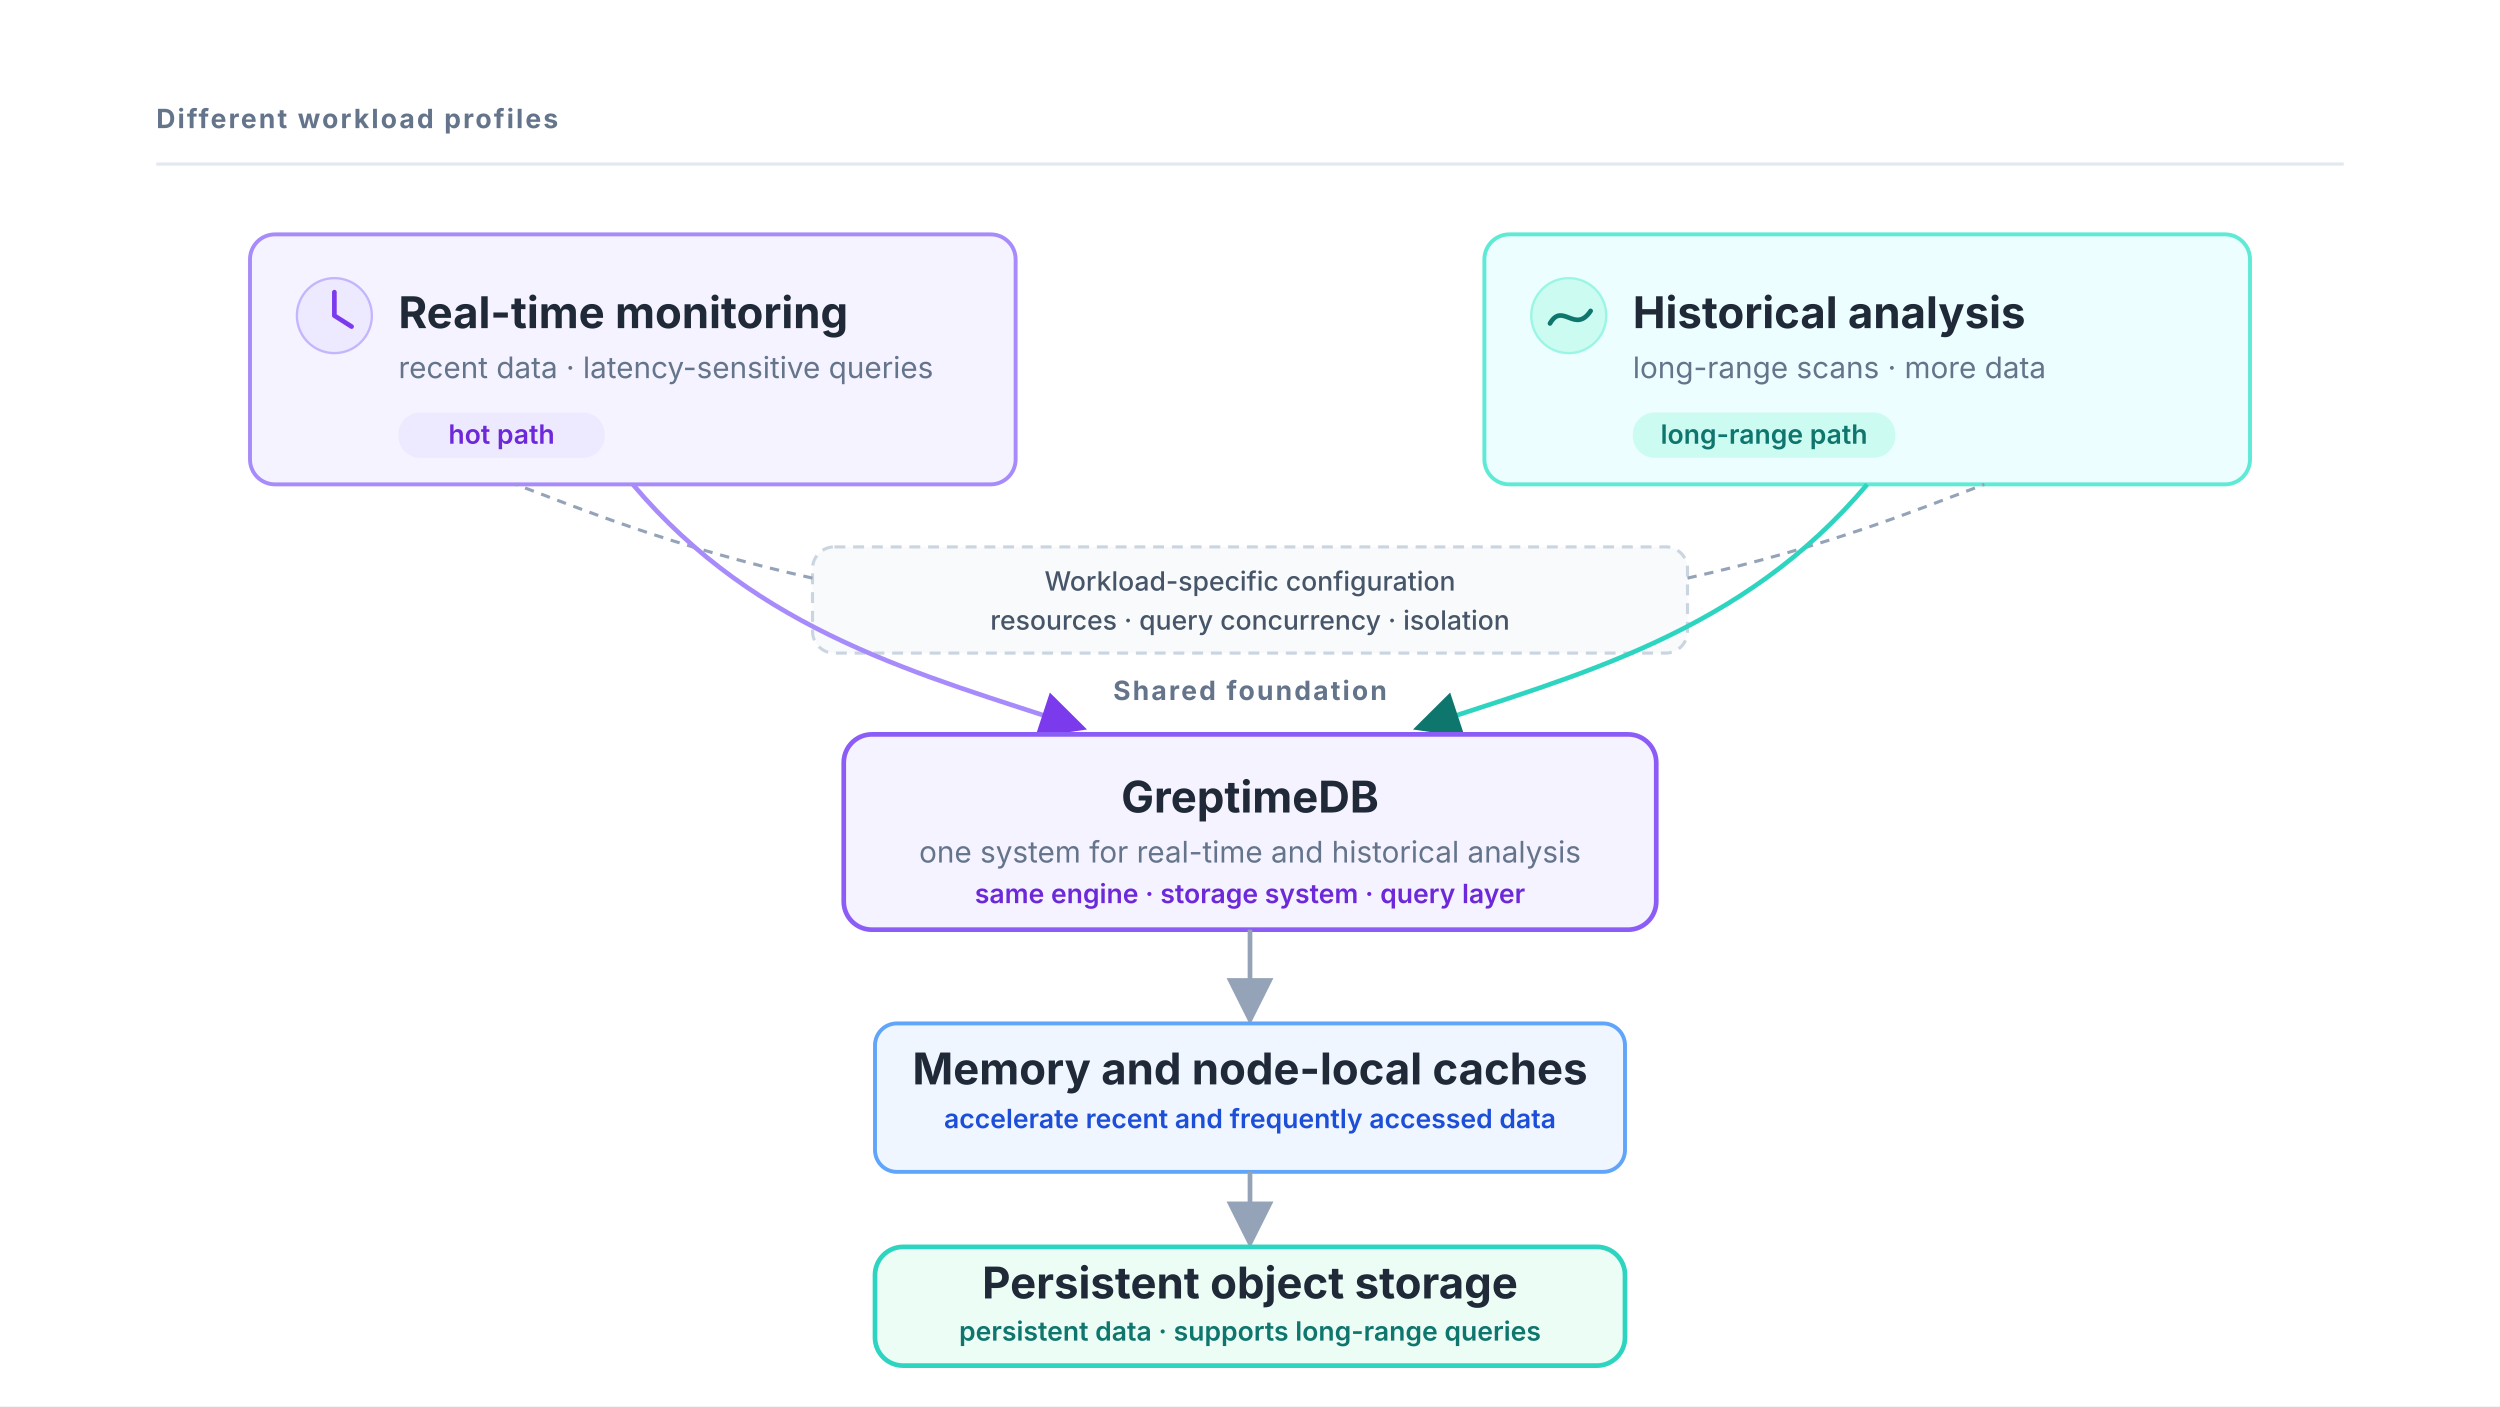
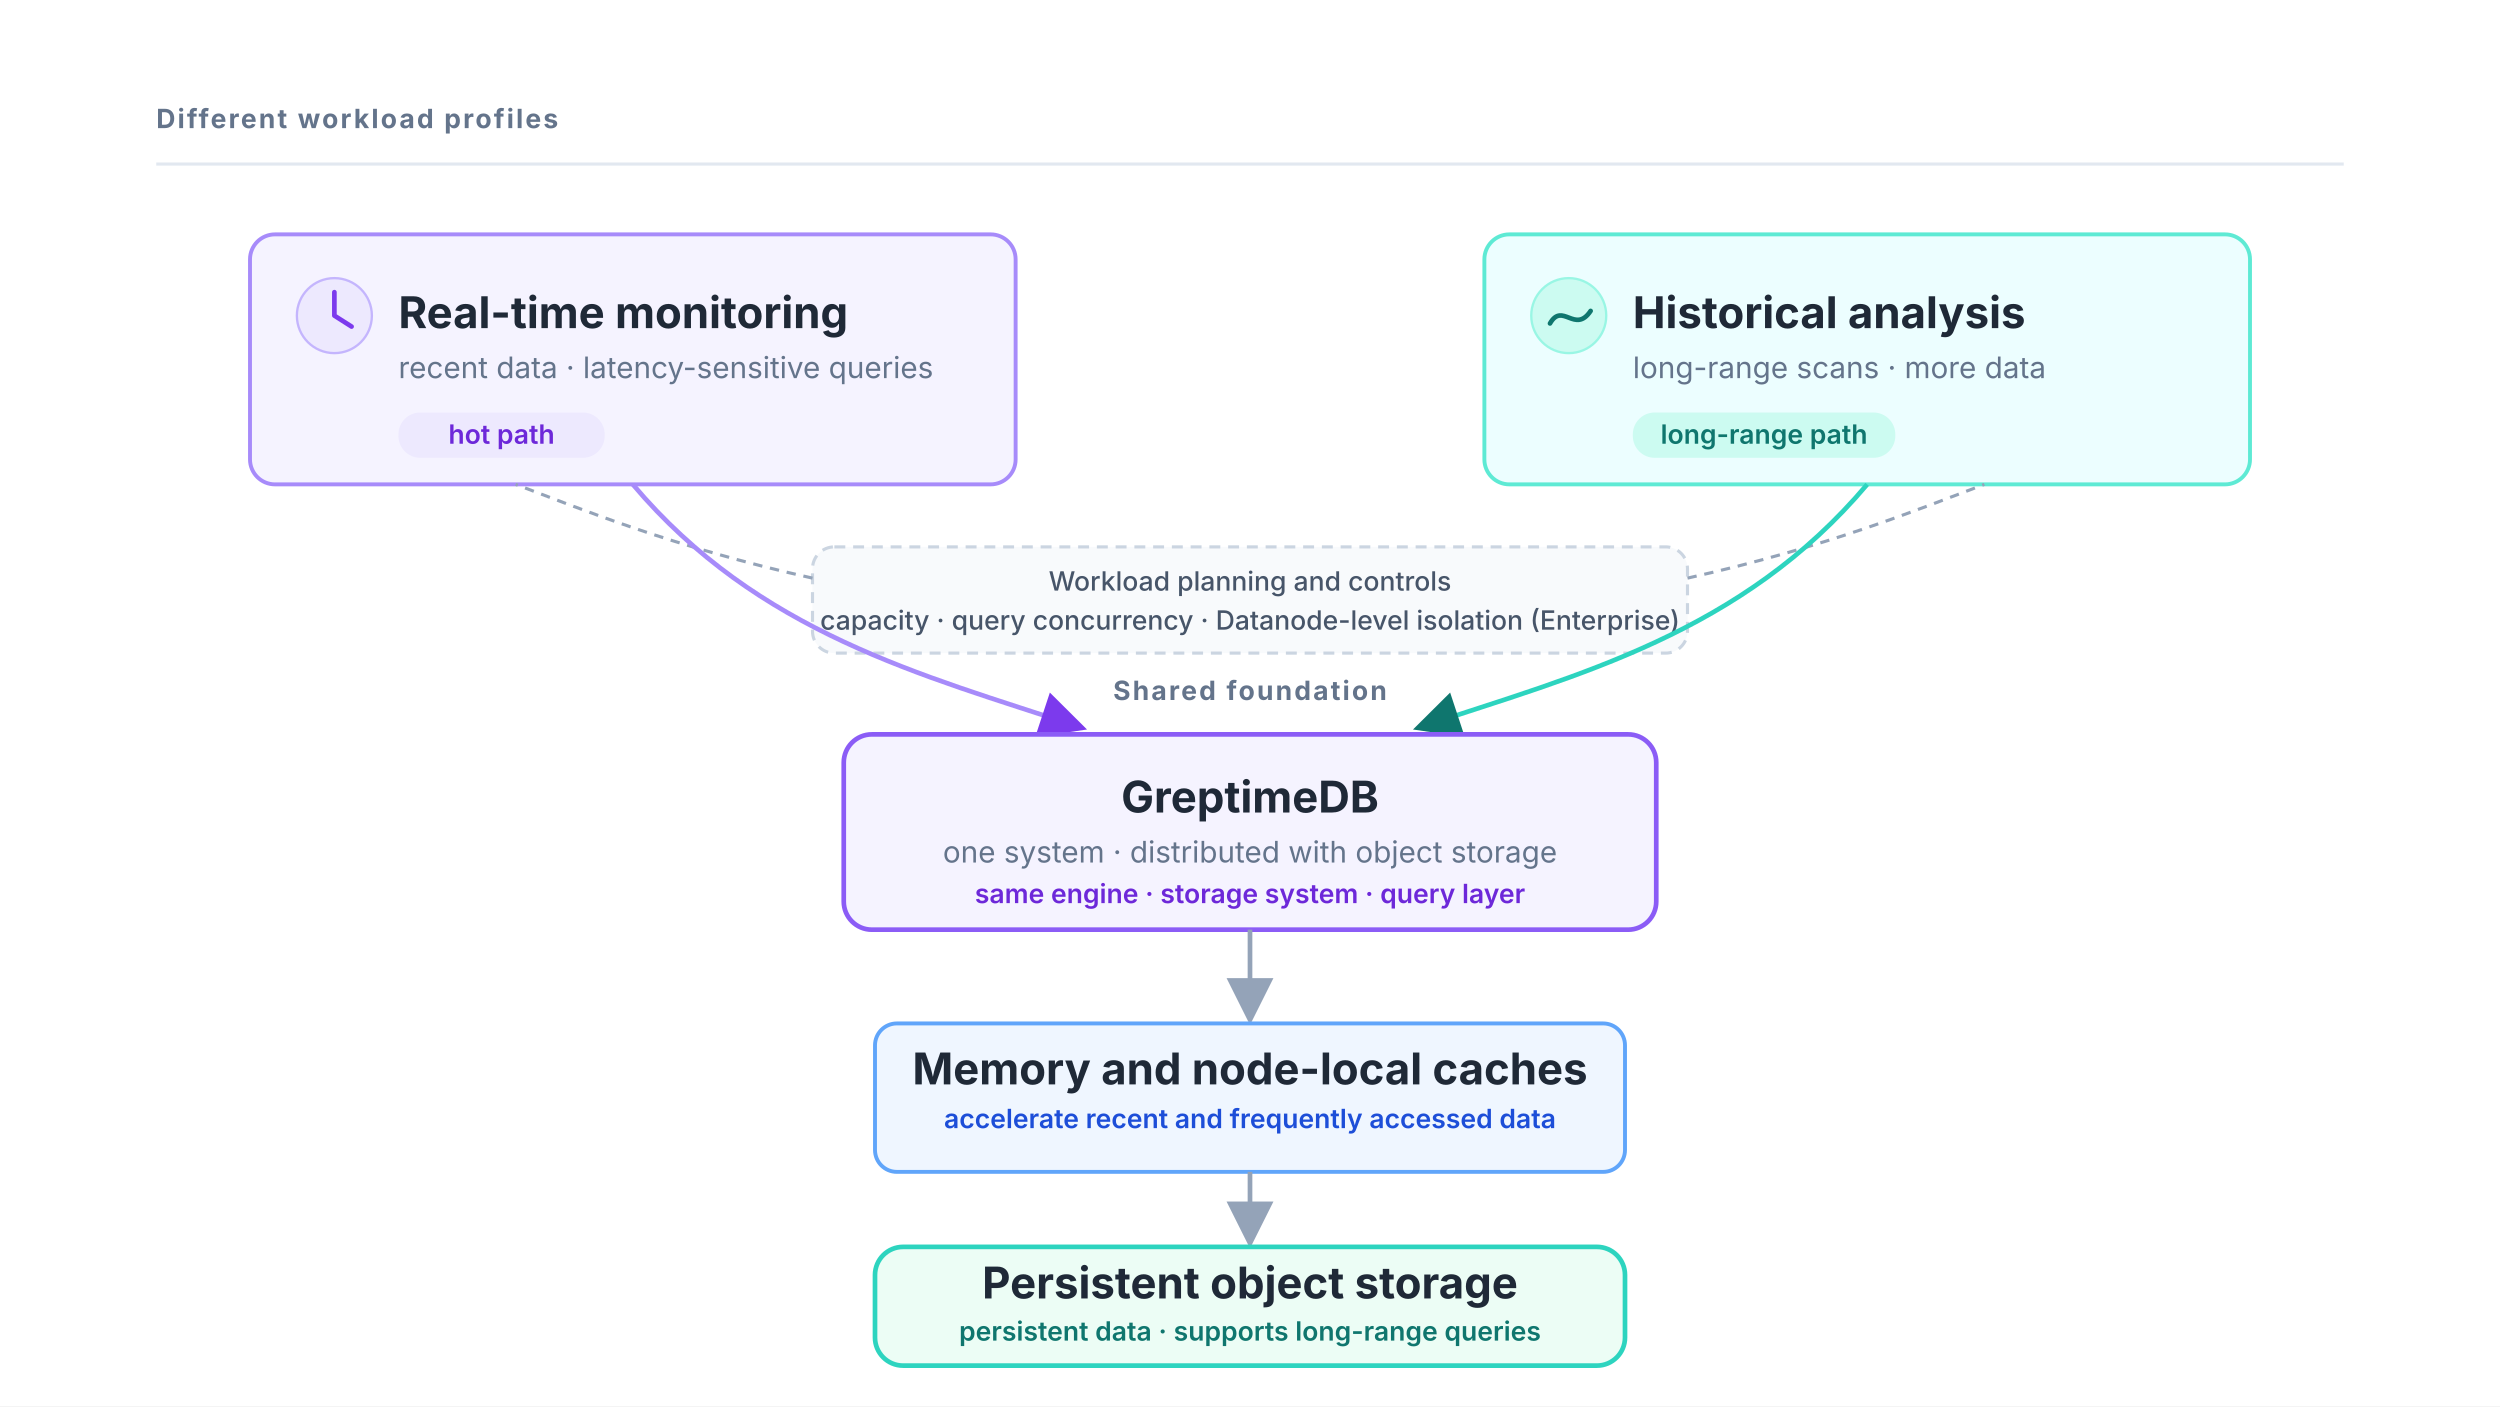
<svg xmlns="http://www.w3.org/2000/svg" width="1600" height="900" viewBox="0 0 1600 900" role="img" aria-labelledby="title desc">
  <defs>
    <marker id="arrow-slate" markerWidth="10" markerHeight="10" refX="8" refY="5" orient="auto" markerUnits="strokeWidth">
      <path d="M0,0 L10,5 L0,10 z" fill="#94A3B8" />
    </marker>
    <marker id="arrow-purple" markerWidth="10" markerHeight="10" refX="8" refY="5" orient="auto" markerUnits="strokeWidth">
      <path d="M0,0 L10,5 L0,10 z" fill="#7C3AED" />
    </marker>
    <marker id="arrow-teal" markerWidth="10" markerHeight="10" refX="8" refY="5" orient="auto" markerUnits="strokeWidth">
      <path d="M0,0 L10,5 L0,10 z" fill="#0F766E" />
    </marker>
    <style>
      .kicker { font: 650 17px Inter, ui-sans-serif, system-ui, -apple-system, BlinkMacSystemFont, "Segoe UI", sans-serif; letter-spacing: .08em; text-transform: uppercase; fill: #64748B; }
      .title { font: 650 28px Inter, ui-sans-serif, system-ui, -apple-system, BlinkMacSystemFont, "Segoe UI", sans-serif; fill: #1F2937; }
      .subtitle { font: 400 19px Inter, ui-sans-serif, system-ui, -apple-system, BlinkMacSystemFont, "Segoe UI", sans-serif; fill: #64748B; }
      .small { font: 500 17px Inter, ui-sans-serif, system-ui, -apple-system, BlinkMacSystemFont, "Segoe UI", sans-serif; fill: #475569; }
      .purple { font: 600 17px Inter, ui-sans-serif, system-ui, -apple-system, BlinkMacSystemFont, "Segoe UI", sans-serif; fill: #6D28D9; }
      .teal { font: 600 17px Inter, ui-sans-serif, system-ui, -apple-system, BlinkMacSystemFont, "Segoe UI", sans-serif; fill: #0F766E; }
      .blue { font: 600 17px Inter, ui-sans-serif, system-ui, -apple-system, BlinkMacSystemFont, "Segoe UI", sans-serif; fill: #1D4ED8; }
    </style>
  </defs>
  <rect width="1600" height="900" fill="#FFFFFF" />
  <text x="100" y="82" class="kicker">Different workload profiles</text>
  <line x1="100" y1="105" x2="1500" y2="105" stroke="#E2E8F0" stroke-width="2" />
  <rect x="160" y="150" width="490" height="160" rx="16" fill="#F5F3FF" stroke="#A78BFA" stroke-width="2.5" />
  <circle cx="214" cy="202" r="24" fill="#EDE9FE" stroke="#C4B5FD" stroke-width="1.5" />
  <path d="M214 187 L214 202 L225 209" fill="none" stroke="#7C3AED" stroke-width="3" stroke-linecap="round" stroke-linejoin="round" />
  <text x="255" y="210" class="title">Real-time monitoring</text>
  <text x="255" y="242" class="subtitle">recent data · latency-sensitive queries</text>
  <rect x="255" y="264" width="132" height="29" rx="14" fill="#EDE9FE" />
  <text x="321" y="284" text-anchor="middle" class="purple">hot path</text>
  <rect x="950" y="150" width="490" height="160" rx="16" fill="#ECFEFF" stroke="#5EEAD4" stroke-width="2.5" />
  <circle cx="1004" cy="202" r="24" fill="#CCFBF1" stroke="#99F6E4" stroke-width="1.5" />
  <path d="M992 207 C1000 193, 1008 214, 1018 199" fill="none" stroke="#0F766E" stroke-width="3" stroke-linecap="round" />
  <text x="1045" y="210" class="title">Historical analysis</text>
  <text x="1045" y="242" class="subtitle">long-range scans · more data</text>
  <rect x="1045" y="264" width="168" height="29" rx="14" fill="#CCFBF1" />
  <text x="1129" y="284" text-anchor="middle" class="teal">long-range path</text>
  <rect x="520" y="350" width="560" height="68" rx="14" fill="#F8FAFC" stroke="#CBD5E1" stroke-width="2" stroke-dasharray="7 5" />
-   <text x="800" y="378" text-anchor="middle" class="small">Workload-specific configuration</text>
-   <text x="800" y="403" text-anchor="middle" class="small">resources · query concurrency · isolation</text>
+   <text x="800" y="378" text-anchor="middle" class="small">Workload planning and controls</text>
+   <text x="800" y="403" text-anchor="middle" class="small">capacity · query concurrency · Datanode-level isolation (Enterprise)</text>
  <path d="M520 370 C430 350, 370 325, 330 310" fill="none" stroke="#94A3B8" stroke-width="2" stroke-dasharray="6 5" />
  <path d="M1080 370 C1170 350, 1230 325, 1270 310" fill="none" stroke="#94A3B8" stroke-width="2" stroke-dasharray="6 5" />
  <path d="M405 310 C485 405, 590 432, 690 465" fill="none" stroke="#A78BFA" stroke-width="3" marker-end="url(#arrow-purple)" />
  <path d="M1195 310 C1115 405, 1010 432, 910 465" fill="none" stroke="#2DD4BF" stroke-width="3" marker-end="url(#arrow-teal)" />
  <text x="800" y="448" text-anchor="middle" class="kicker">Shared foundation</text>
  <rect x="540" y="470" width="520" height="125" rx="18" fill="#F5F3FF" stroke="#8B5CF6" stroke-width="3" />
  <text x="800" y="520" text-anchor="middle" class="title">GreptimeDB</text>
-   <text x="800" y="552" text-anchor="middle" class="subtitle">one system for real-time and historical analysis</text>
+   <text x="800" y="552" text-anchor="middle" class="subtitle">one system · distributed with object storage</text>
  <text x="800" y="578" text-anchor="middle" class="purple">same engine · storage system · query layer</text>
  <path d="M800 595 L800 650" fill="none" stroke="#94A3B8" stroke-width="3" marker-end="url(#arrow-slate)" />
  <rect x="560" y="655" width="480" height="95" rx="14" fill="#EFF6FF" stroke="#60A5FA" stroke-width="2.5" />
  <text x="800" y="694" text-anchor="middle" class="title">Memory and node-local caches</text>
  <text x="800" y="722" text-anchor="middle" class="blue">accelerate recent and frequently accessed data</text>
  <path d="M800 750 L800 793" fill="none" stroke="#94A3B8" stroke-width="3" marker-end="url(#arrow-slate)" />
  <rect x="560" y="798" width="480" height="76" rx="18" fill="#ECFDF5" stroke="#2DD4BF" stroke-width="3" />
  <text x="800" y="831" text-anchor="middle" class="title">Persistent object storage</text>
  <text x="800" y="858" text-anchor="middle" class="teal">persistent data · supports long-range queries</text>
</svg>
